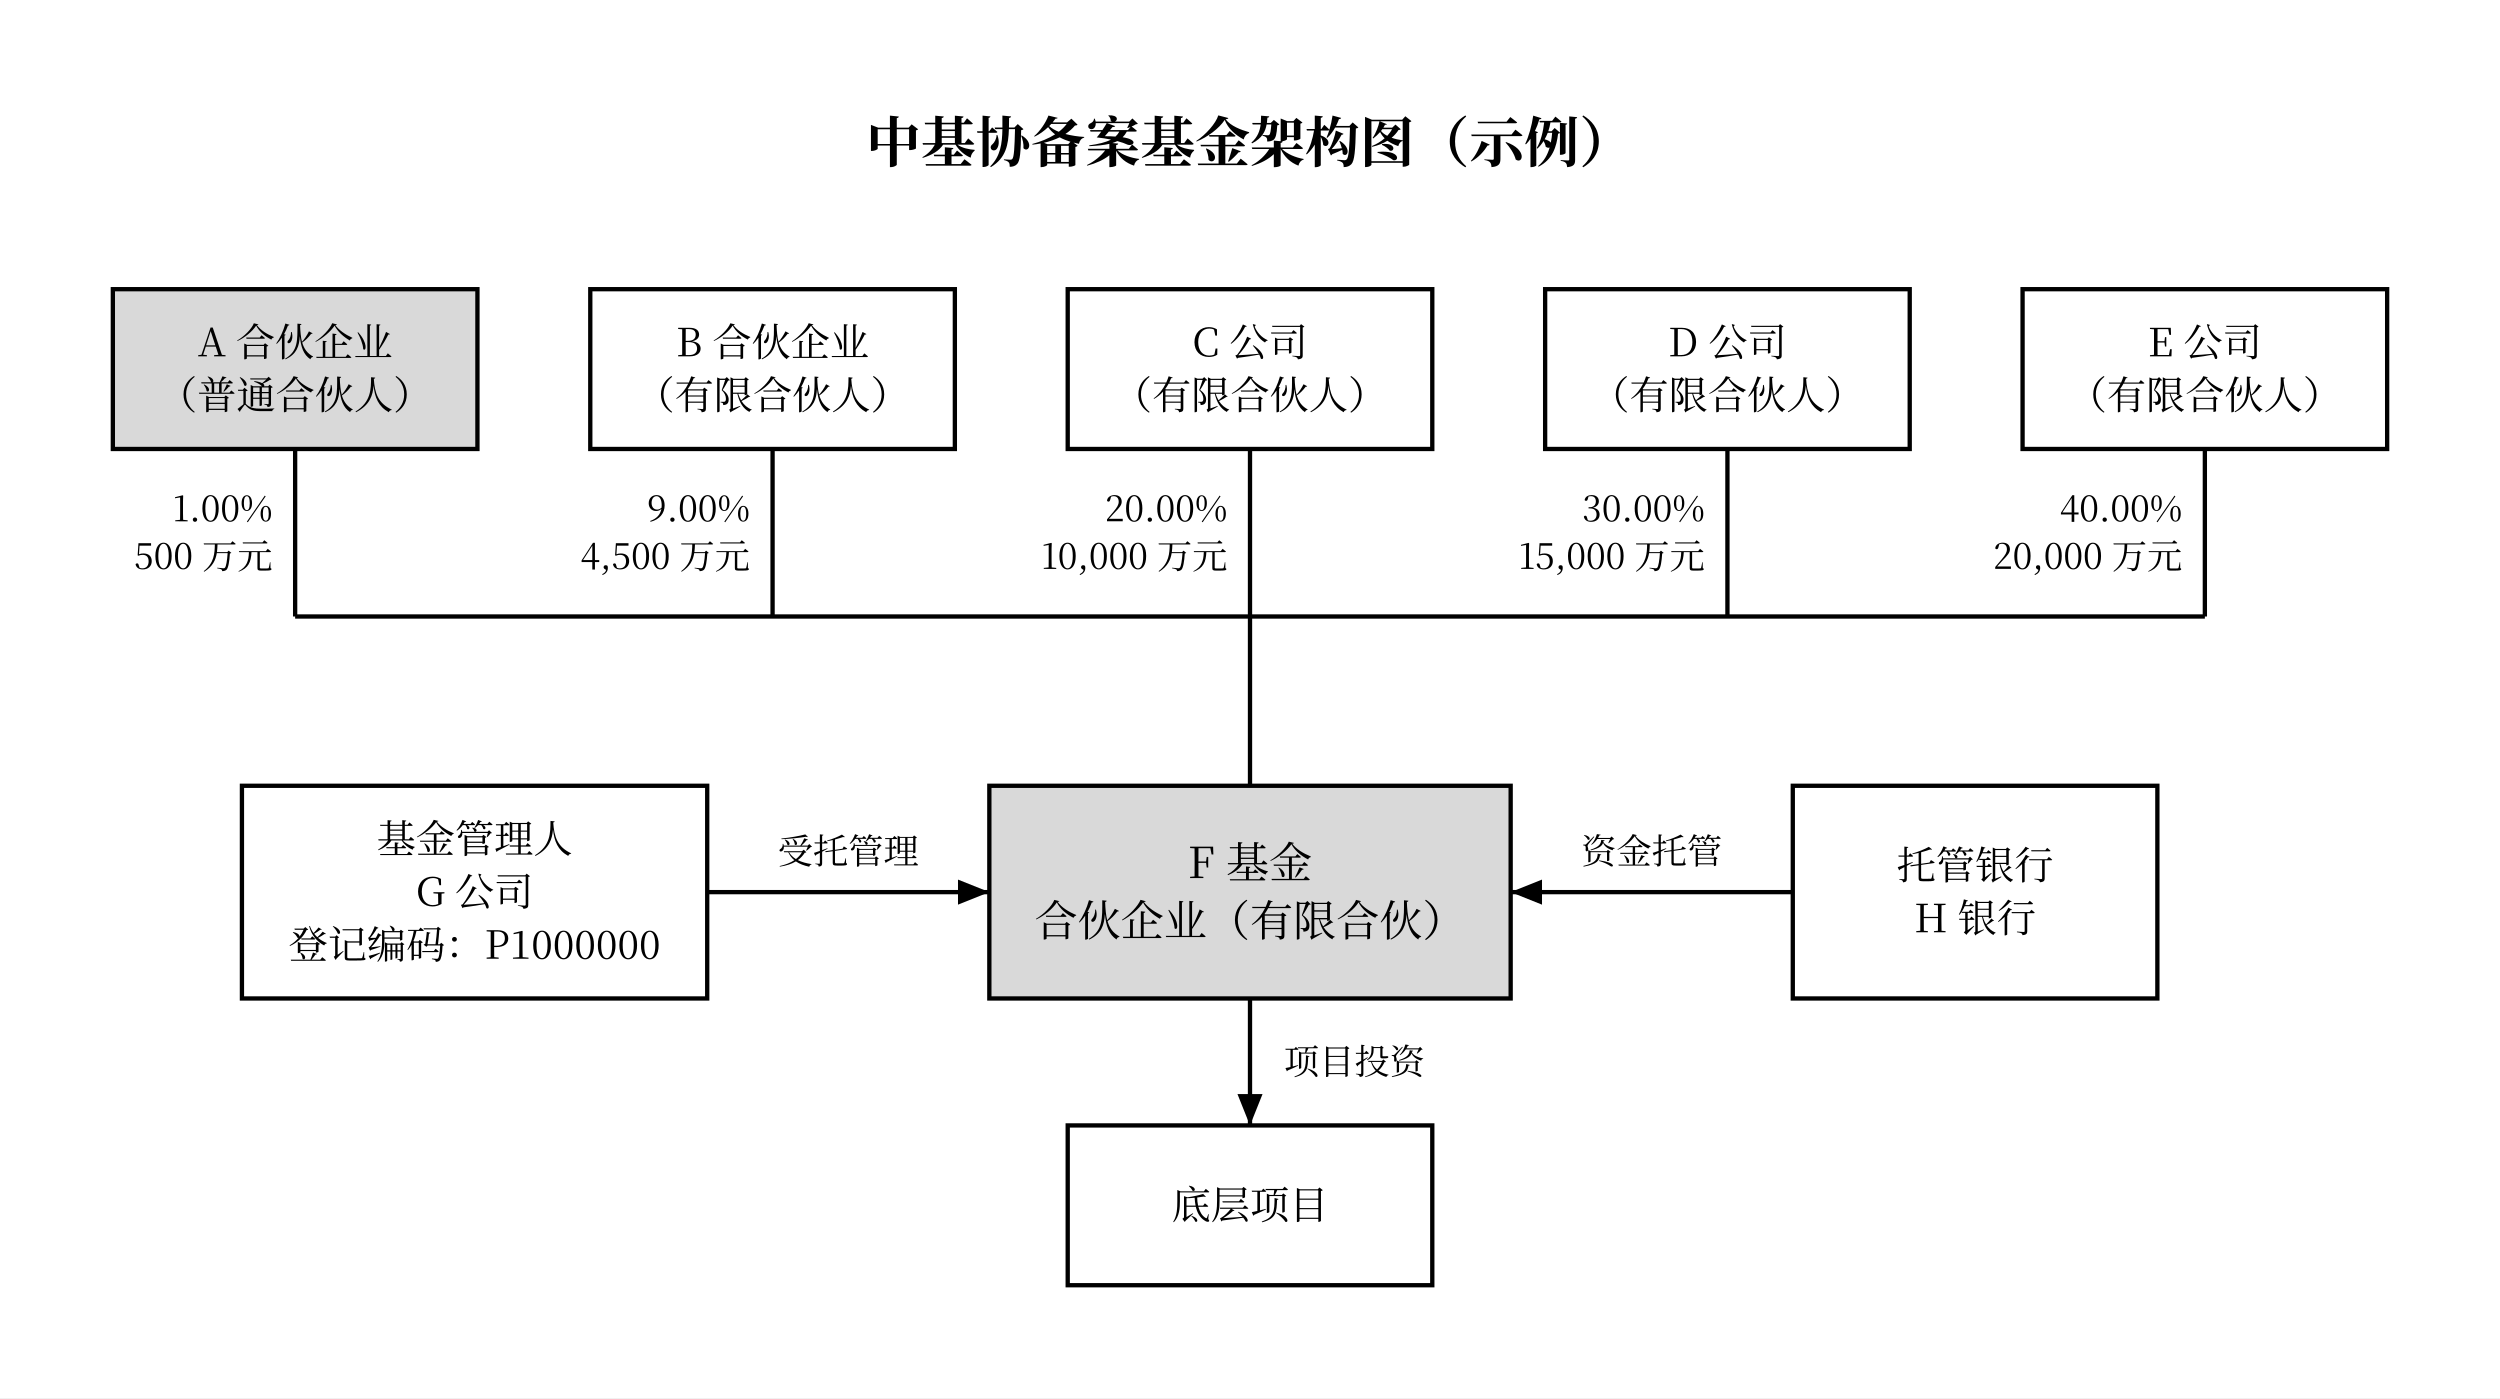
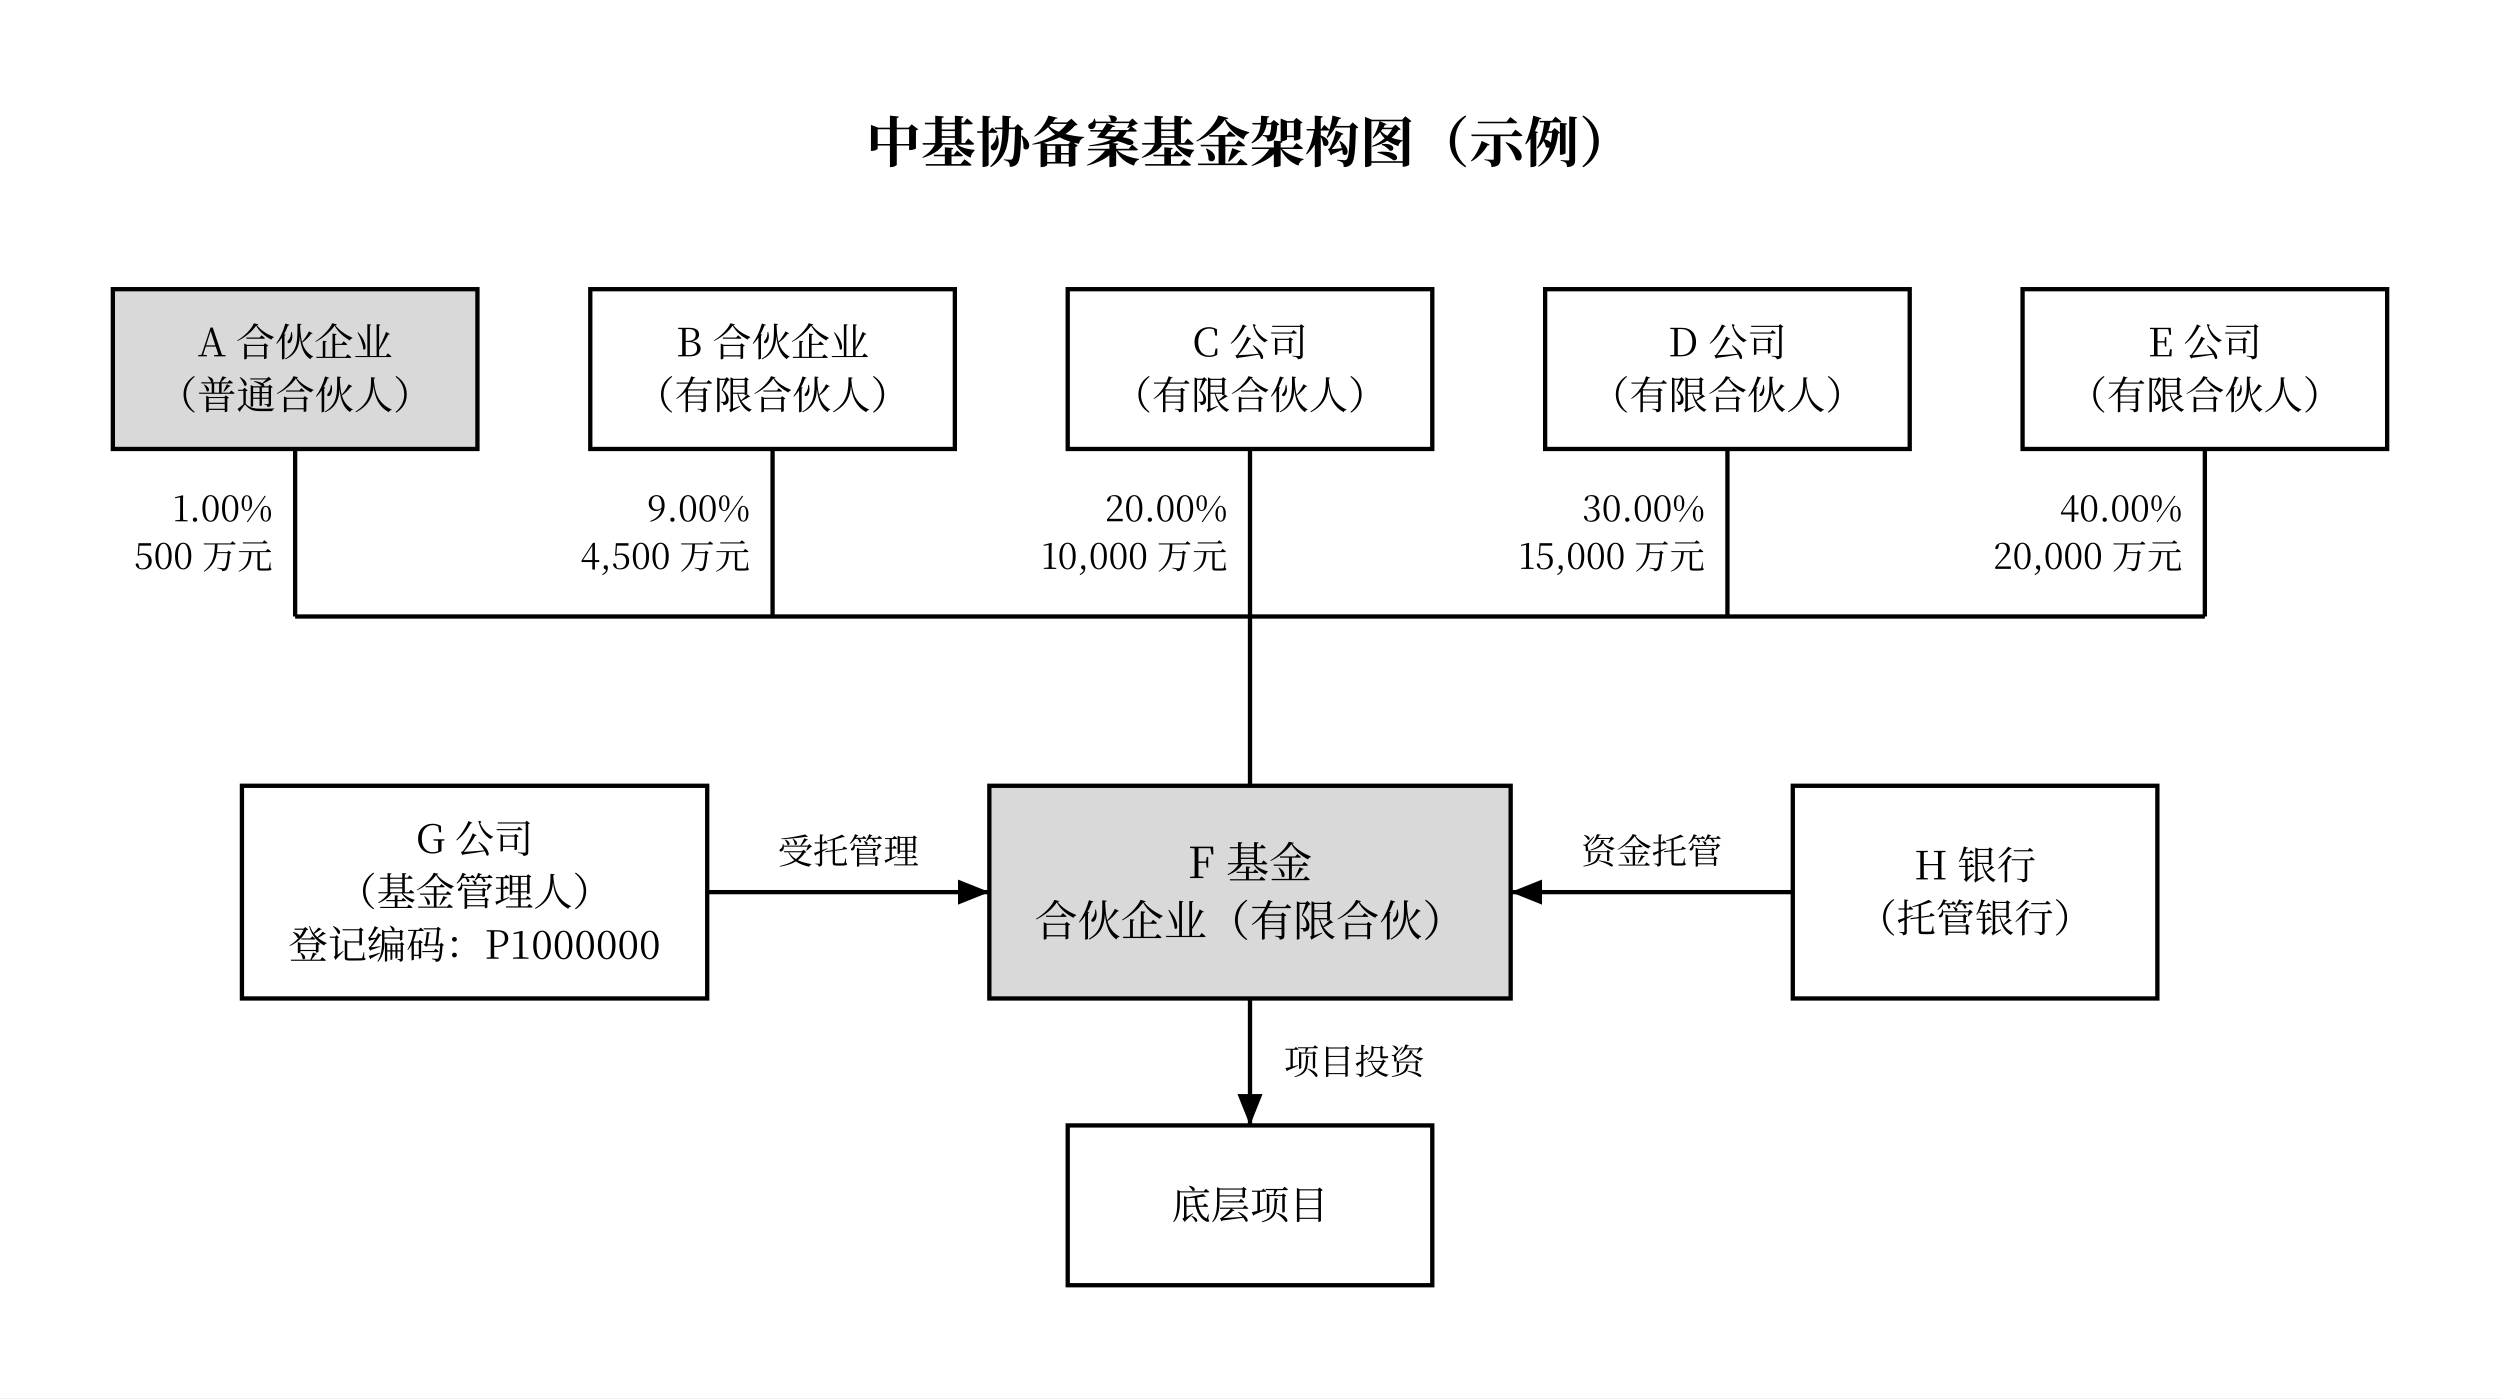
<svg xmlns="http://www.w3.org/2000/svg" width="638" height="356.79" viewBox="0 0 638 356.79" font-family="SimSun, 宋体, NSimSun, 'Songti SC', STSong, 'Noto Serif CJK SC', 'Source Han Serif SC', 'Noto Serif SC', serif">
  <defs>
    <marker id="arrow" viewBox="0 0 10 8" refX="10" refY="4" markerWidth="8" markerHeight="6.4" markerUnits="userSpaceOnUse" orient="auto">
      <path d="M0,0 L10,4 L0,8 z" fill="black" />
    </marker>
  </defs>
  <rect x="0" y="0" width="638" height="356.79" fill="white" />
  <g stroke="black" stroke-width="1.1" fill="none">
    <rect x="28.8" y="73.8" width="93.04" height="40.78" fill="#d9d9d9" />
    <line x1="75.32" y1="114.58" x2="75.32" y2="157.33" />
    <rect x="150.64" y="73.8" width="93.04" height="40.78" fill="white" />
    <line x1="197.16" y1="114.58" x2="197.16" y2="157.33" />
    <rect x="272.48" y="73.8" width="93.04" height="40.78" fill="white" />
    <line x1="319" y1="114.58" x2="319" y2="157.33" />
    <rect x="394.32" y="73.8" width="93.04" height="40.78" fill="white" />
    <line x1="440.84" y1="114.58" x2="440.84" y2="157.33" />
    <rect x="516.16" y="73.8" width="93.04" height="40.78" fill="white" />
    <line x1="562.68" y1="114.58" x2="562.68" y2="157.33" />
    <line x1="75.32" y1="157.33" x2="562.68" y2="157.33" />
    <line x1="319" y1="157.33" x2="319" y2="200.53" />
    <rect x="252.48" y="200.53" width="133.04" height="54.28" fill="#d9d9d9" />
    <rect x="61.74" y="200.53" width="118.74" height="54.28" fill="white" />
    <line x1="180.48" y1="227.67" x2="252.48" y2="227.67" marker-end="url(#arrow)" />
    <rect x="457.52" y="200.53" width="93.04" height="54.28" fill="white" />
    <line x1="457.52" y1="227.67" x2="385.52" y2="227.67" marker-end="url(#arrow)" />
    <rect x="272.48" y="287.21" width="93.04" height="40.78" fill="white" />
    <line x1="319" y1="254.81" x2="319" y2="287.21" marker-end="url(#arrow)" />
  </g>
  <g fill="black" stroke="none">
    <text x="75.32" y="90.94" font-size="10" text-anchor="middle">A 合伙企业</text>
    <text x="75.32" y="104.44" font-size="10" text-anchor="middle">（普通合伙人）</text>
    <text x="69.56" y="133.03" font-size="9" text-anchor="end">1.00%</text>
    <text x="69.56" y="145.18" font-size="9" text-anchor="end">500 万元</text>
    <text x="197.16" y="90.94" font-size="10" text-anchor="middle">B 合伙企业</text>
    <text x="197.16" y="104.44" font-size="10" text-anchor="middle">（有限合伙人）</text>
    <text x="191.4" y="133.03" font-size="9" text-anchor="end">9.00%</text>
    <text x="191.4" y="145.18" font-size="9" text-anchor="end">4,500 万元</text>
    <text x="319" y="90.94" font-size="10" text-anchor="middle">C 公司</text>
    <text x="319" y="104.44" font-size="10" text-anchor="middle">（有限合伙人）</text>
    <text x="313.24" y="133.03" font-size="9" text-anchor="end">20.00%</text>
    <text x="313.24" y="145.18" font-size="9" text-anchor="end">10,000 万元</text>
    <text x="440.84" y="90.94" font-size="10" text-anchor="middle">D 公司</text>
    <text x="440.84" y="104.44" font-size="10" text-anchor="middle">（有限合伙人）</text>
    <text x="435.08" y="133.03" font-size="9" text-anchor="end">30.00%</text>
    <text x="435.08" y="145.18" font-size="9" text-anchor="end">15,000 万元</text>
    <text x="562.68" y="90.94" font-size="10" text-anchor="middle">E 公司</text>
    <text x="562.68" y="104.44" font-size="10" text-anchor="middle">（有限合伙人）</text>
    <text x="556.92" y="133.03" font-size="9" text-anchor="end">40.00%</text>
    <text x="556.92" y="145.18" font-size="9" text-anchor="end">20,000 万元</text>
    <text x="319" y="224.09" font-size="11" text-anchor="middle">F 基金</text>
    <text x="319" y="238.94" font-size="11" text-anchor="middle">合伙企业（有限合伙）</text>
-     <text x="121.11" y="217.67" font-size="10" text-anchor="middle">基金管理人</text>
-     <text x="121.11" y="231.17" font-size="10" text-anchor="middle">G 公司</text>
+     <text x="121.11" y="217.67" font-size="10" text-anchor="middle">G 公司</text>
+     <text x="121.11" y="231.17" font-size="10" text-anchor="middle">（基金管理人）</text>
    <text x="121.11" y="244.67" font-size="10" text-anchor="middle">登记编码：P1000000</text>
    <text x="216.48" y="220.47" font-size="9" text-anchor="middle">受托管理</text>
-     <text x="504.04" y="224.42" font-size="10" text-anchor="middle">托管银行</text>
-     <text x="504.04" y="237.92" font-size="10" text-anchor="middle">H 银行</text>
+     <text x="504.04" y="224.42" font-size="10" text-anchor="middle">H 银行</text>
+     <text x="504.04" y="237.92" font-size="10" text-anchor="middle">（托管银行）</text>
    <text x="421.52" y="220.47" font-size="9" text-anchor="middle">资金托管</text>
    <text x="319" y="311.1" font-size="10" text-anchor="middle">底层项目</text>
    <text x="327.64" y="274.16" font-size="9" text-anchor="start">项目投资</text>
    <text x="319" y="41.4" font-size="14" text-anchor="middle" font-weight="bold">中基协备案基金架构图（示例）</text>
  </g>
</svg>
